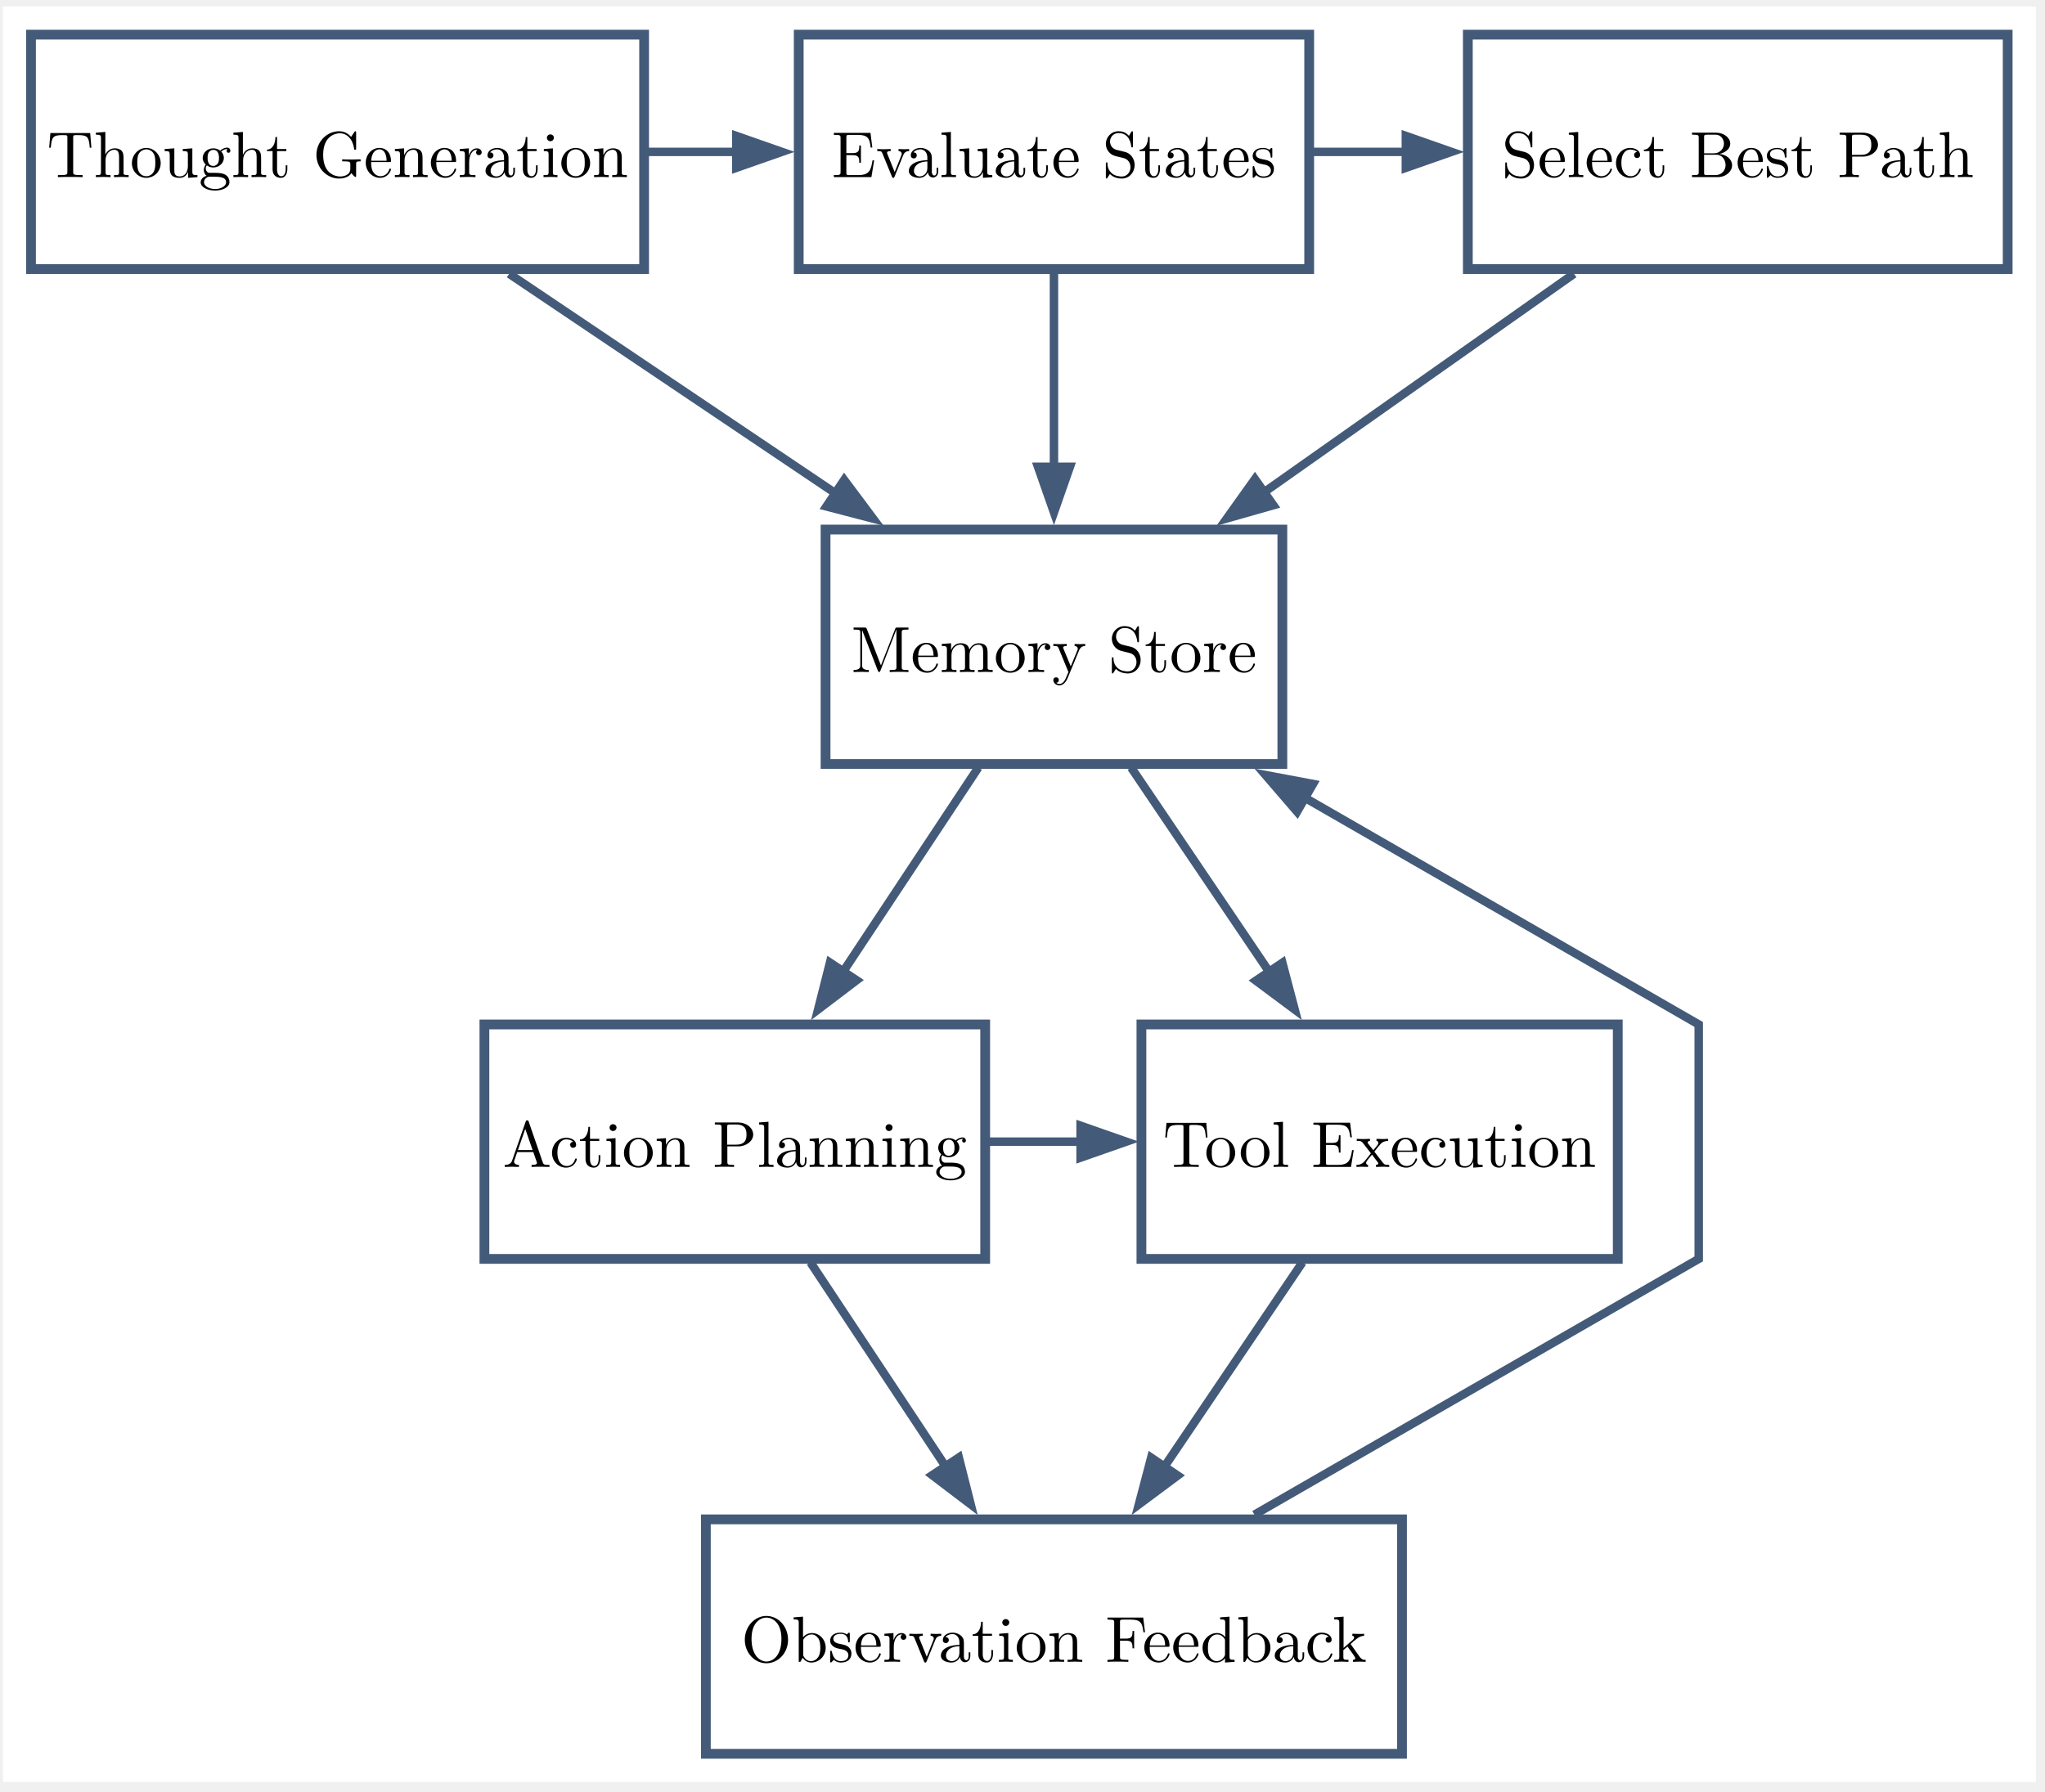
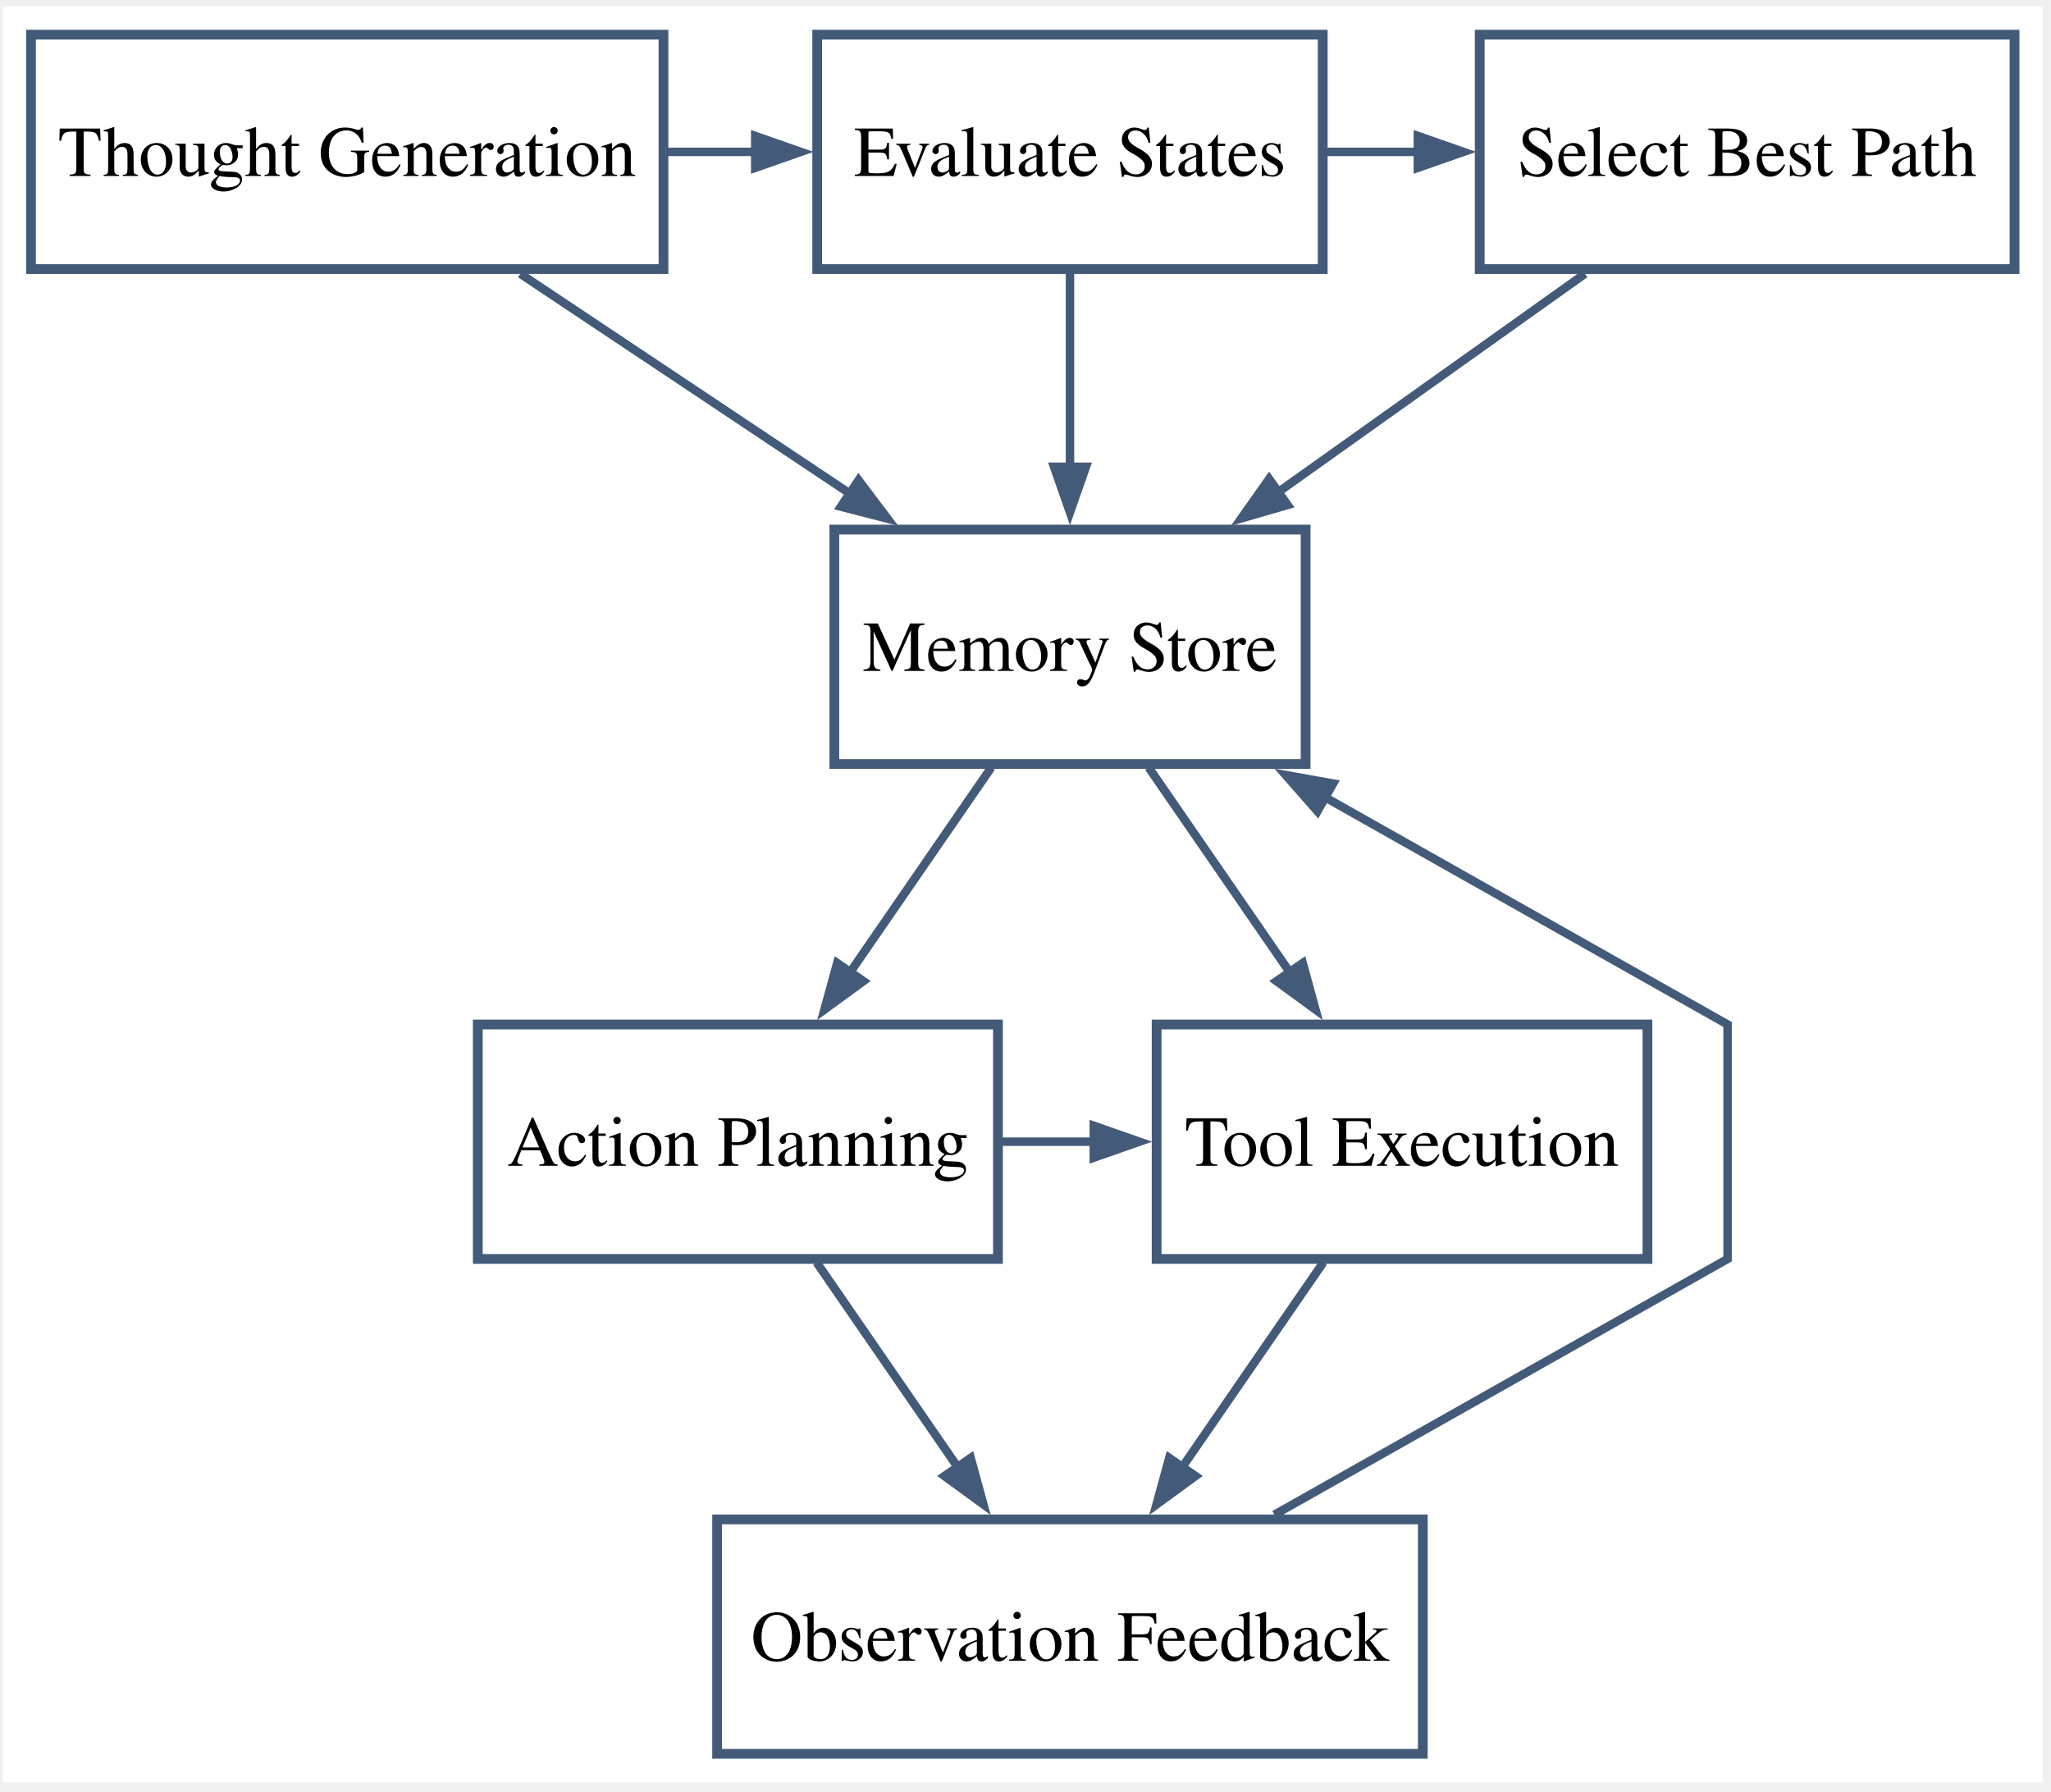
- <svg xmlns="http://www.w3.org/2000/svg" width="315pt" height="276pt" viewBox="1.00 1.00 314.00 274.00">
+ <svg xmlns="http://www.w3.org/2000/svg" width="316pt" height="276pt" viewBox="1.00 1.00 315.00 274.00">
  <g id="graph0" class="graph" transform="scale(1 1) rotate(0) translate(5.76 269.76)">
-     <polygon fill="#ffffff" stroke="none" points="-4.32,4.32 -4.32,-268.32 307.83,-268.32 307.83,4.32 -4.32,4.32" />
+     <polygon fill="#ffffff" stroke="none" points="-4.32,4.32 -4.32,-268.32 308.96,-268.32 308.96,4.32 -4.32,4.32" />
    <g id="node1" class="node">
-       <polygon fill="#ffffff" stroke="#445a79" stroke-width="1.5" points="94.14,-264 0,-264 0,-228 94.14,-228 94.14,-264" />
-       <text xml:space="preserve" text-anchor="middle" x="47.07" y="-242.12" font-family="Latin Modern Roman" font-size="10.00">Thought Generation</text>
+       <polygon fill="#ffffff" stroke="#445a79" stroke-width="1.5" points="97.14,-264 0,-264 0,-228 97.14,-228 97.14,-264" />
+       <text xml:space="preserve" text-anchor="middle" x="48.57" y="-242.3" font-family="Times,serif" font-size="11.00">Thought Generation</text>
    </g>
    <g id="node2" class="node">
-       <polygon fill="#ffffff" stroke="#445a79" stroke-width="1.5" points="196.26,-264 117.88,-264 117.88,-228 196.26,-228 196.26,-264" />
-       <text xml:space="preserve" text-anchor="middle" x="157.07" y="-242.12" font-family="Latin Modern Roman" font-size="10.00">Evaluate States</text>
+       <polygon fill="#ffffff" stroke="#445a79" stroke-width="1.5" points="198.39,-264 120.75,-264 120.75,-228 198.39,-228 198.39,-264" />
+       <text xml:space="preserve" text-anchor="middle" x="159.57" y="-242.3" font-family="Times,serif" font-size="11.00">Evaluate States</text>
    </g>
    <g id="edge1" class="edge">
-       <path fill="none" stroke="#445a79" stroke-width="1.3" d="M94.54,-246C98.91,-246 103.98,-246 108.46,-246" />
-       <polygon fill="#445a79" stroke="#445a79" stroke-width="1.3" points="108.29,-248.45 115.29,-246 108.29,-243.55 108.29,-248.45" />
+       <path fill="none" stroke="#445a79" stroke-width="1.3" d="M97.69,-246C102.11,-246 107.09,-246 111.43,-246" />
+       <polygon fill="#445a79" stroke="#445a79" stroke-width="1.3" points="111.23,-248.45 118.23,-246 111.23,-243.55 111.23,-248.45" />
    </g>
    <g id="node4" class="node">
-       <polygon fill="#ffffff" stroke="#445a79" stroke-width="1.5" points="192.14,-188 122,-188 122,-152 192.14,-152 192.14,-188" />
-       <text xml:space="preserve" text-anchor="middle" x="157.07" y="-166.12" font-family="Latin Modern Roman" font-size="10.00">Memory Store</text>
+       <polygon fill="#ffffff" stroke="#445a79" stroke-width="1.5" points="195.76,-188 123.38,-188 123.38,-152 195.76,-152 195.76,-188" />
+       <text xml:space="preserve" text-anchor="middle" x="159.57" y="-166.3" font-family="Times,serif" font-size="11.00">Memory Store</text>
    </g>
    <g id="edge3" class="edge">
-       <path fill="none" stroke="#445a79" stroke-width="1.3" d="M73.42,-227.28C88.52,-217.12 107.62,-204.27 123.76,-193.41" />
-       <polygon fill="#445a79" stroke="#445a79" stroke-width="1.3" points="124.86,-195.62 129.3,-189.68 122.13,-191.55 124.86,-195.62" />
+       <path fill="none" stroke="#445a79" stroke-width="1.3" d="M75.16,-227.28C90.4,-217.12 109.67,-204.27 125.95,-193.41" />
+       <polygon fill="#445a79" stroke="#445a79" stroke-width="1.3" points="127.1,-195.59 131.56,-189.67 124.38,-191.52 127.1,-195.59" />
    </g>
    <g id="node3" class="node">
-       <polygon fill="#ffffff" stroke="#445a79" stroke-width="1.5" points="303.51,-264 220.62,-264 220.62,-228 303.51,-228 303.51,-264" />
-       <text xml:space="preserve" text-anchor="middle" x="262.07" y="-242.12" font-family="Latin Modern Roman" font-size="10.00">Select Best Path</text>
+       <polygon fill="#ffffff" stroke="#445a79" stroke-width="1.5" points="304.64,-264 222.5,-264 222.5,-228 304.64,-228 304.64,-264" />
+       <text xml:space="preserve" text-anchor="middle" x="263.57" y="-242.3" font-family="Times,serif" font-size="11.00">Select Best Path</text>
    </g>
    <g id="edge2" class="edge">
-       <path fill="none" stroke="#445a79" stroke-width="1.3" d="M196.94,-246C200.69,-246 206.11,-246 211.32,-246" />
-       <polygon fill="#445a79" stroke="#445a79" stroke-width="1.3" points="211.1,-248.45 218.1,-246 211.1,-243.55 211.1,-248.45" />
+       <path fill="none" stroke="#445a79" stroke-width="1.3" d="M199.06,-246C202.78,-246 208.15,-246 213.31,-246" />
+       <polygon fill="#445a79" stroke="#445a79" stroke-width="1.3" points="213,-248.45 220,-246 213,-243.55 213,-248.45" />
    </g>
    <g id="edge4" class="edge">
-       <path fill="none" stroke="#445a79" stroke-width="1.3" d="M157.07,-227.46C157.07,-218.5 157.07,-207.4 157.07,-197.42" />
-       <polygon fill="#445a79" stroke="#445a79" stroke-width="1.3" points="159.52,-197.64 157.07,-190.64 154.62,-197.64 159.52,-197.64" />
+       <path fill="none" stroke="#445a79" stroke-width="1.3" d="M159.57,-227.46C159.57,-218.5 159.57,-207.4 159.57,-197.42" />
+       <polygon fill="#445a79" stroke="#445a79" stroke-width="1.3" points="162.02,-197.64 159.57,-190.64 157.12,-197.64 162.02,-197.64" />
    </g>
    <g id="edge5" class="edge">
-       <path fill="none" stroke="#445a79" stroke-width="1.3" d="M236.92,-227.28C222.63,-217.21 204.6,-204.5 189.29,-193.7" />
-       <polygon fill="#445a79" stroke="#445a79" stroke-width="1.3" points="190.76,-191.74 183.62,-189.71 187.93,-195.75 190.76,-191.74" />
+       <path fill="none" stroke="#445a79" stroke-width="1.3" d="M238.66,-227.28C224.51,-217.21 206.65,-204.5 191.48,-193.7" />
+       <polygon fill="#445a79" stroke="#445a79" stroke-width="1.3" points="193,-191.78 185.88,-189.72 190.16,-195.78 193,-191.78" />
    </g>
    <g id="node5" class="node">
-       <polygon fill="#ffffff" stroke="#445a79" stroke-width="1.5" points="146.51,-112 69.62,-112 69.62,-76 146.51,-76 146.51,-112" />
-       <text xml:space="preserve" text-anchor="middle" x="108.07" y="-90.12" font-family="Latin Modern Roman" font-size="10.00">Action Planning</text>
+       <polygon fill="#ffffff" stroke="#445a79" stroke-width="1.5" points="148.51,-112 68.62,-112 68.62,-76 148.51,-76 148.51,-112" />
+       <text xml:space="preserve" text-anchor="middle" x="108.57" y="-90.3" font-family="Times,serif" font-size="11.00">Action Planning</text>
    </g>
    <g id="edge6" class="edge">
-       <path fill="none" stroke="#445a79" stroke-width="1.3" d="M145.46,-151.46C139.22,-142.04 131.42,-130.26 124.56,-119.9" />
-       <polygon fill="#445a79" stroke="#445a79" stroke-width="1.3" points="126.76,-118.79 120.86,-114.31 122.68,-121.5 126.76,-118.79" />
+       <path fill="none" stroke="#445a79" stroke-width="1.3" d="M147.48,-151.46C140.99,-142.04 132.87,-130.26 125.73,-119.9" />
+       <polygon fill="#445a79" stroke="#445a79" stroke-width="1.3" points="127.85,-118.66 121.86,-114.29 123.82,-121.44 127.85,-118.66" />
    </g>
    <g id="node6" class="node">
-       <polygon fill="#ffffff" stroke="#445a79" stroke-width="1.5" points="243.64,-112 170.5,-112 170.5,-76 243.64,-76 243.64,-112" />
-       <text xml:space="preserve" text-anchor="middle" x="207.07" y="-90.12" font-family="Latin Modern Roman" font-size="10.00">Tool Execution</text>
+       <polygon fill="#ffffff" stroke="#445a79" stroke-width="1.5" points="248.26,-112 172.88,-112 172.88,-76 248.26,-76 248.26,-112" />
+       <text xml:space="preserve" text-anchor="middle" x="210.57" y="-90.3" font-family="Times,serif" font-size="11.00">Tool Execution</text>
    </g>
    <g id="edge7" class="edge">
-       <path fill="none" stroke="#445a79" stroke-width="1.3" d="M168.92,-151.46C175.29,-142.04 183.24,-130.26 190.24,-119.9" />
-       <polygon fill="#445a79" stroke="#445a79" stroke-width="1.3" points="192.14,-121.47 194.03,-114.3 188.08,-118.73 192.14,-121.47" />
+       <path fill="none" stroke="#445a79" stroke-width="1.3" d="M171.66,-151.46C178.15,-142.04 186.27,-130.26 193.41,-119.9" />
+       <polygon fill="#445a79" stroke="#445a79" stroke-width="1.3" points="195.32,-121.44 197.28,-114.29 191.29,-118.66 195.32,-121.44" />
    </g>
    <g id="edge8" class="edge">
-       <path fill="none" stroke="#445a79" stroke-width="1.3" d="M147.12,-94C151.1,-94 156.45,-94 161.34,-94" />
-       <polygon fill="#445a79" stroke="#445a79" stroke-width="1.3" points="161.16,-96.45 168.16,-94 161.16,-91.55 161.16,-96.45" />
+       <path fill="none" stroke="#445a79" stroke-width="1.3" d="M149.13,-94C153.16,-94 158.47,-94 163.35,-94" />
+       <polygon fill="#445a79" stroke="#445a79" stroke-width="1.3" points="163.23,-96.45 170.23,-94 163.23,-91.55 163.23,-96.45" />
    </g>
    <g id="node7" class="node">
-       <polygon fill="#ffffff" stroke="#445a79" stroke-width="1.5" points="210.51,-36 103.62,-36 103.62,0 210.51,0 210.51,-36" />
-       <text xml:space="preserve" text-anchor="middle" x="157.07" y="-14.12" font-family="Latin Modern Roman" font-size="10.00">Observation Feedback</text>
+       <polygon fill="#ffffff" stroke="#445a79" stroke-width="1.5" points="213.76,-36 105.38,-36 105.38,0 213.76,0 213.76,-36" />
+       <text xml:space="preserve" text-anchor="middle" x="159.57" y="-14.3" font-family="Times,serif" font-size="11.00">Observation Feedback</text>
    </g>
    <g id="edge9" class="edge">
-       <path fill="none" stroke="#445a79" stroke-width="1.3" d="M119.68,-75.46C125.92,-66.04 133.72,-54.26 140.58,-43.9" />
-       <polygon fill="#445a79" stroke="#445a79" stroke-width="1.3" points="142.46,-45.5 144.28,-38.31 138.38,-42.79 142.46,-45.5" />
+       <path fill="none" stroke="#445a79" stroke-width="1.3" d="M120.66,-75.46C127.15,-66.04 135.27,-54.26 142.41,-43.9" />
+       <polygon fill="#445a79" stroke="#445a79" stroke-width="1.3" points="144.32,-45.44 146.28,-38.29 140.29,-42.66 144.32,-45.44" />
    </g>
    <g id="edge10" class="edge">
-       <path fill="none" stroke="#445a79" stroke-width="1.3" d="M195.22,-75.46C188.85,-66.04 180.9,-54.26 173.9,-43.9" />
-       <polygon fill="#445a79" stroke="#445a79" stroke-width="1.3" points="176.06,-42.73 170.11,-38.3 172,-45.47 176.06,-42.73" />
+       <path fill="none" stroke="#445a79" stroke-width="1.3" d="M198.48,-75.46C191.99,-66.04 183.87,-54.26 176.73,-43.9" />
+       <polygon fill="#445a79" stroke="#445a79" stroke-width="1.3" points="178.85,-42.66 172.86,-38.29 174.82,-45.44 178.85,-42.66" />
    </g>
    <g id="edge11" class="edge">
-       <path fill="none" stroke="#445a79" stroke-width="1.3" d="M187.85,-36.72C216.91,-53.46 256.07,-76 256.07,-76 256.07,-76 256.07,-112 256.07,-112 256.07,-112 223.35,-130.84 195.54,-146.85" />
-       <polygon fill="#445a79" stroke="#445a79" stroke-width="1.3" points="194.4,-144.68 189.56,-150.3 196.85,-148.93 194.4,-144.68" />
+       <path fill="none" stroke="#445a79" stroke-width="1.3" d="M190.97,-36.72C220.62,-53.46 260.57,-76 260.57,-76 260.57,-76 260.57,-112 260.57,-112 260.57,-112 226.91,-131 198.45,-147.06" />
+       <polygon fill="#445a79" stroke="#445a79" stroke-width="1.3" points="197.58,-144.74 192.69,-150.31 199.99,-149 197.58,-144.74" />
    </g>
  </g>
</svg>
